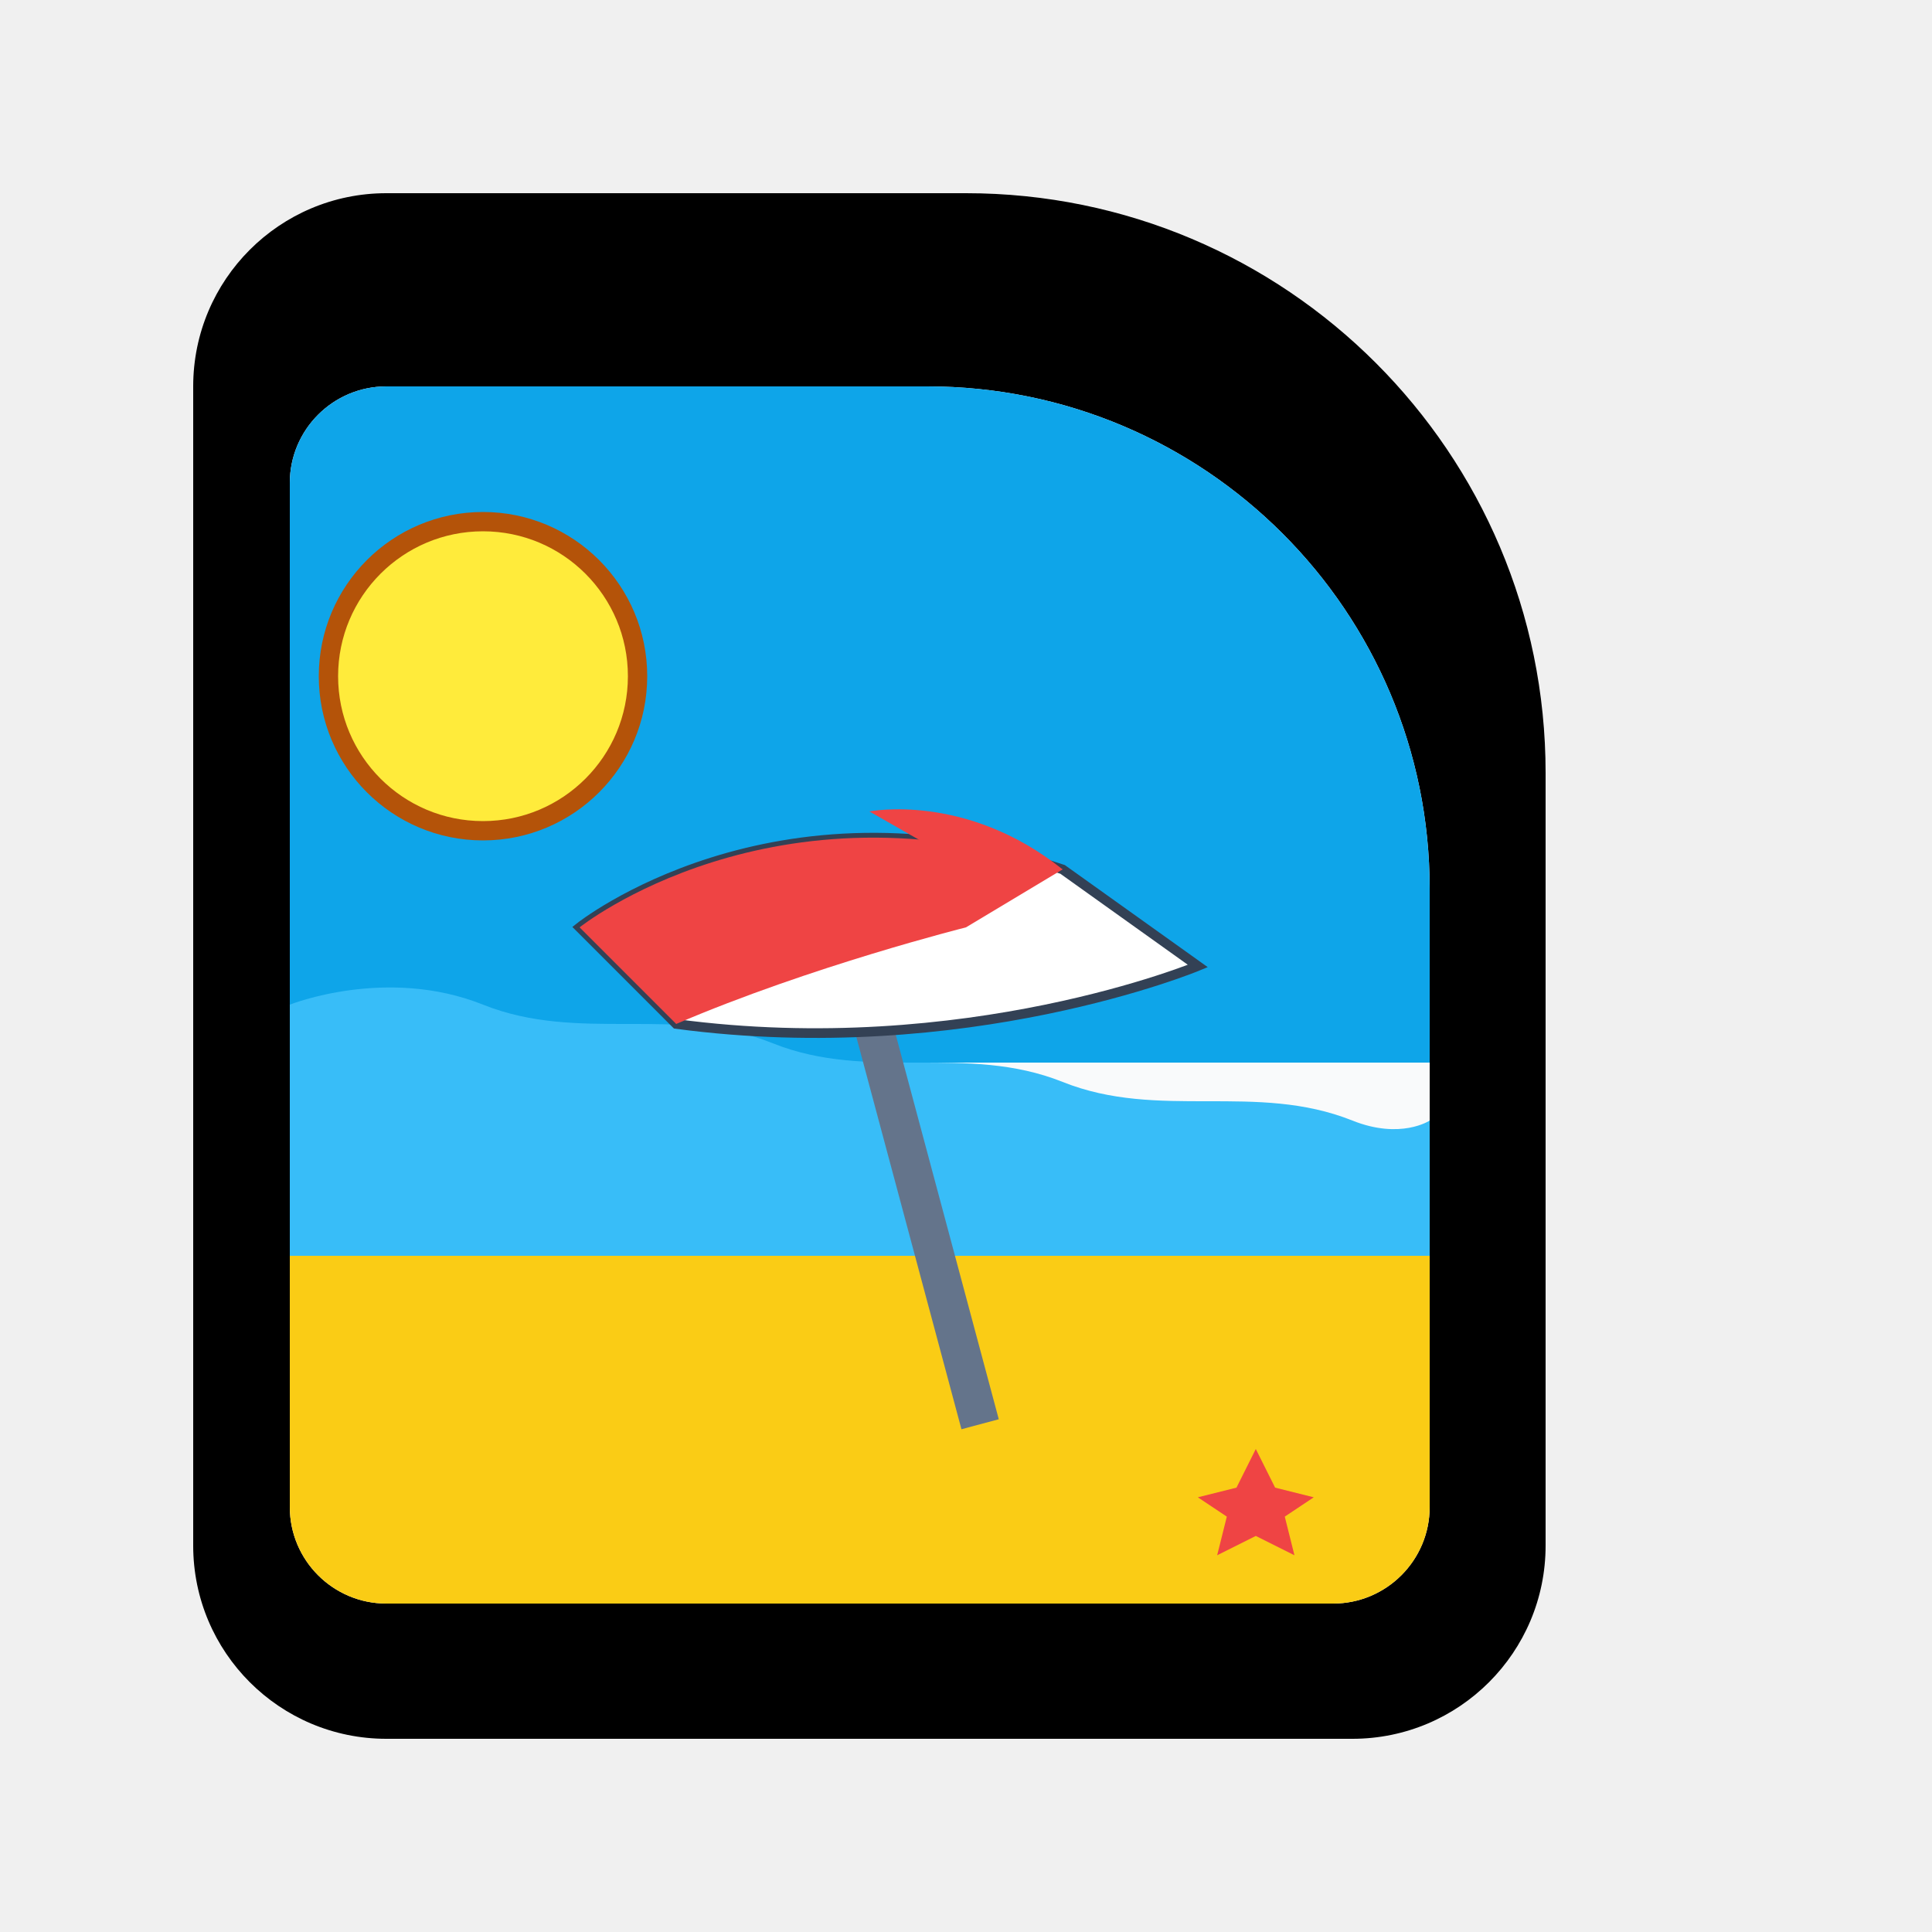
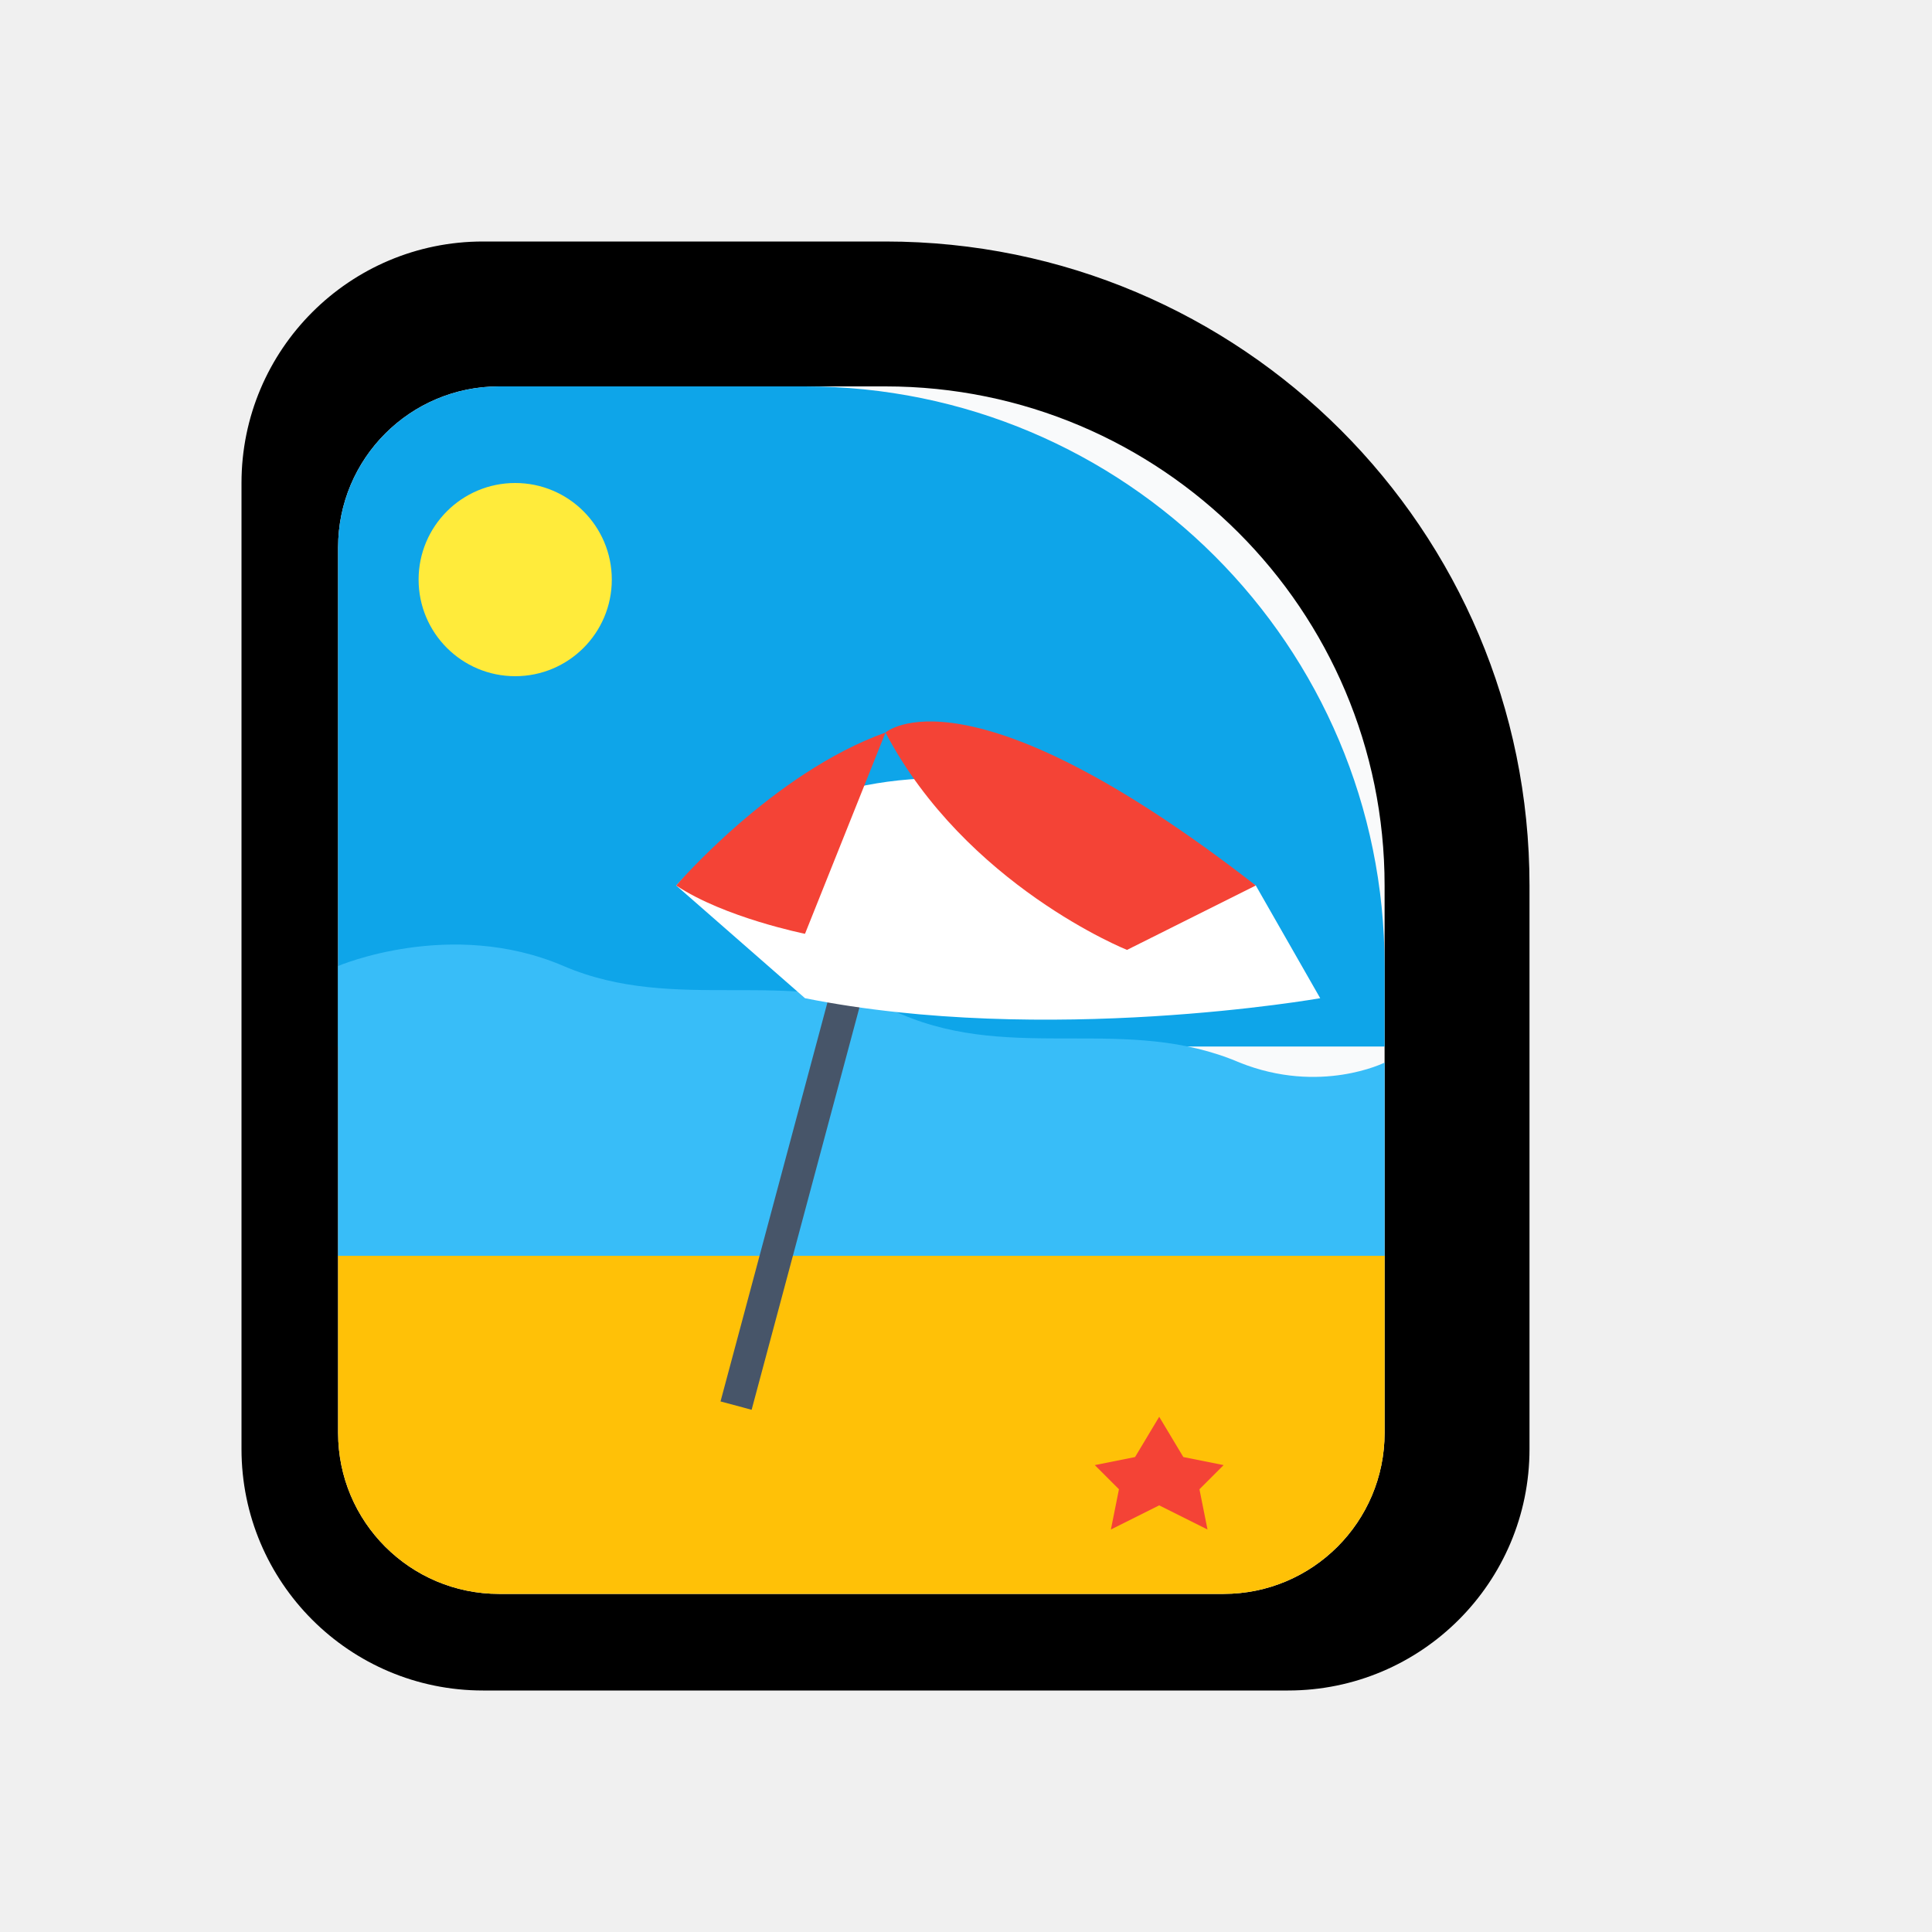
- <svg xmlns="http://www.w3.org/2000/svg" width="100" height="100" viewBox="0 0 100 100" fill="none">
-   <path d="M10 20C10 14.477 14.477 10 20 10H50C66.569 10 80 23.431 80 40V80C80 85.523 75.523 90 70 90H20C14.477 90 10 85.523 10 80V20Z" fill="black" />
-   <path d="M15 25C15 22.239 17.239 20 20 20H48C62.359 20 74 31.641 74 46V78C74 80.761 71.761 83 69 83H20C17.239 83 15 80.761 15 78V25Z" fill="#F9FAFB" />
-   <path d="M15 25C15 22.239 17.239 20 20 20H48C62.359 20 74 31.641 74 46V55H15V25Z" fill="#0EA5E9" />
-   <path d="M15 52C15 52 20 50 25 52C30 54 35 52 40 54C45 56 50 54 55 56C60 58 65 56 70 58C72.5 59 74 58 74 58V65H15V52Z" fill="#38BDF8" />
-   <path d="M15 65H74V78C74 80.761 71.761 83 69 83H20C17.239 83 15 80.761 15 78V65Z" fill="#FACC15" />
-   <circle cx="25" cy="35" r="8" fill="#FFEB3B" stroke="#B45309" stroke-width="1" />
-   <path d="M65 75L66 77L68 77.5L66.5 78.5L67 80.5L65 79.5L63 80.5L63.5 78.5L62 77.5L64 77L65 75Z" fill="#EF4444" />
-   <rect x="42" y="45" width="2" height="30" transform="rotate(-15 42 45)" fill="#64748B" />
-   <path d="M30 48C30 48 40 40 55 45L62 50C62 50 50 55 35 53L30 48Z" fill="white" stroke="#334155" stroke-width="0.5" />
-   <path d="M30 48C30 48 40 40 55 45L50 48C50 48 42 50 35 53L30 48Z" fill="#EF4444" />
-   <path d="M45 42C45 42 50 41 55 45L52 46L45 42Z" fill="#EF4444" />
+ <svg xmlns="http://www.w3.org/2000/svg" width="120" height="120" viewBox="0 0 120 120" fill="none">
+   <path d="M15 30C15 21.716 21.716 15 30 15H55C77.091 15 95 32.909 95 55V90C95 98.284 88.284 105 80 105H30C21.716 105 15 98.284 15 90V30Z" fill="black" />
+   <path d="M21 34C21 28.477 25.477 24 31 24H55C72.121 24 86 37.879 86 55V89C86 94.523 81.523 99 76 99H31C25.477 99 21 94.523 21 89V34Z" fill="#F9FAFB" />
+   <path d="M21 34C21 28.477 25.477 24 31 24H50C69.882 24 86 40.118 86 60V65H21V34Z" fill="#0EA5E9" />
+   <path d="M21 60C21 60 28 57 35 60C42 63 49 60 56 63C63 66 70 63 77 66C82 68 86 66 86 66V78H21V60Z" fill="#38BDF8" />
+   <path d="M21 78H86V89C86 94.523 81.523 99 76 99H31C25.477 99 21 94.523 21 89V78Z" fill="#FFC107" />
+   <circle cx="32" cy="36" r="6" fill="#FFEB3B" />
+   <path d="M72 88L73.5 90.5L76 91L74.5 92.5L75 95L72 93.5L69 95L69.5 92.5L68 91L70.5 90.5L72 88Z" fill="#F44336" />
+   <rect x="52" y="60" width="2" height="28" transform="rotate(15 52 60)" fill="#475569" />
+   <path d="M42 55C42 55 55 40 78 55L82 62C82 62 65 65 50 62L42 55Z" fill="white" />
+   <path d="M55 45.5C55 45.5 60 41 78 55L70 59C70 59 60 55 55 45.5Z" fill="#F44336" />
+   <path d="M42 55C42 55 48 48 55 45.5L50 58C50 58 45 57 42 55Z" fill="#F44336" />
</svg>
